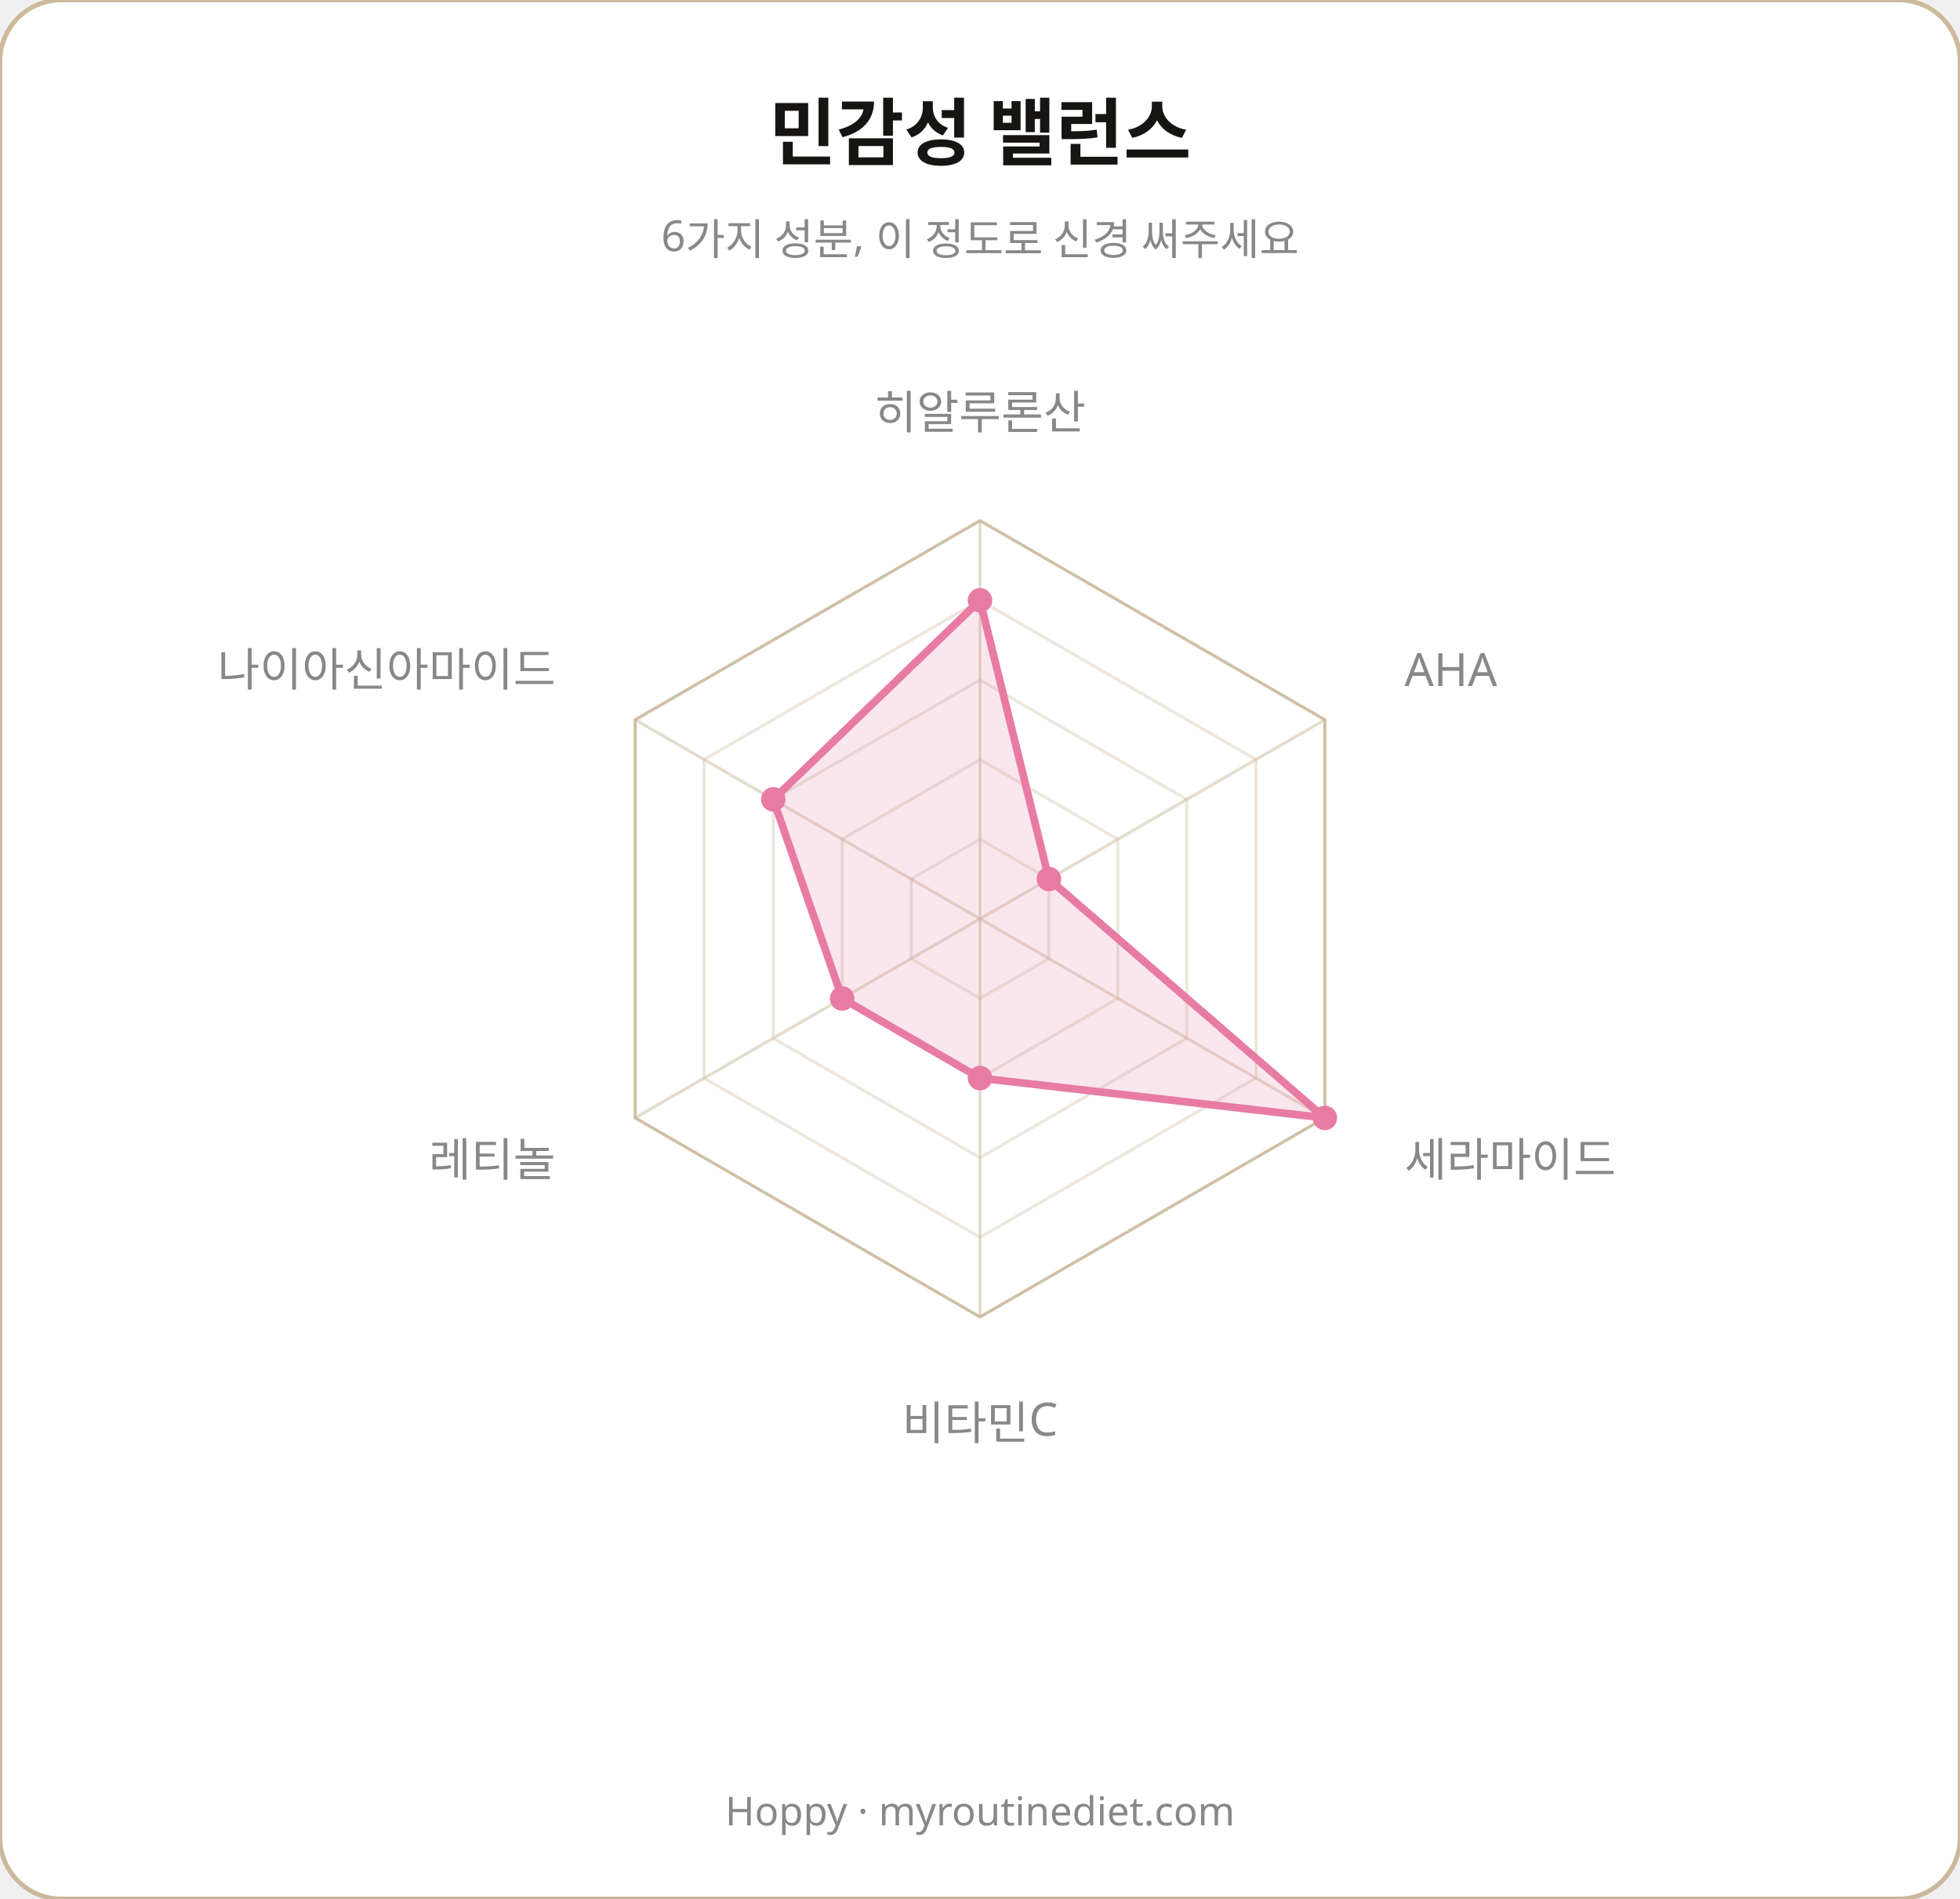
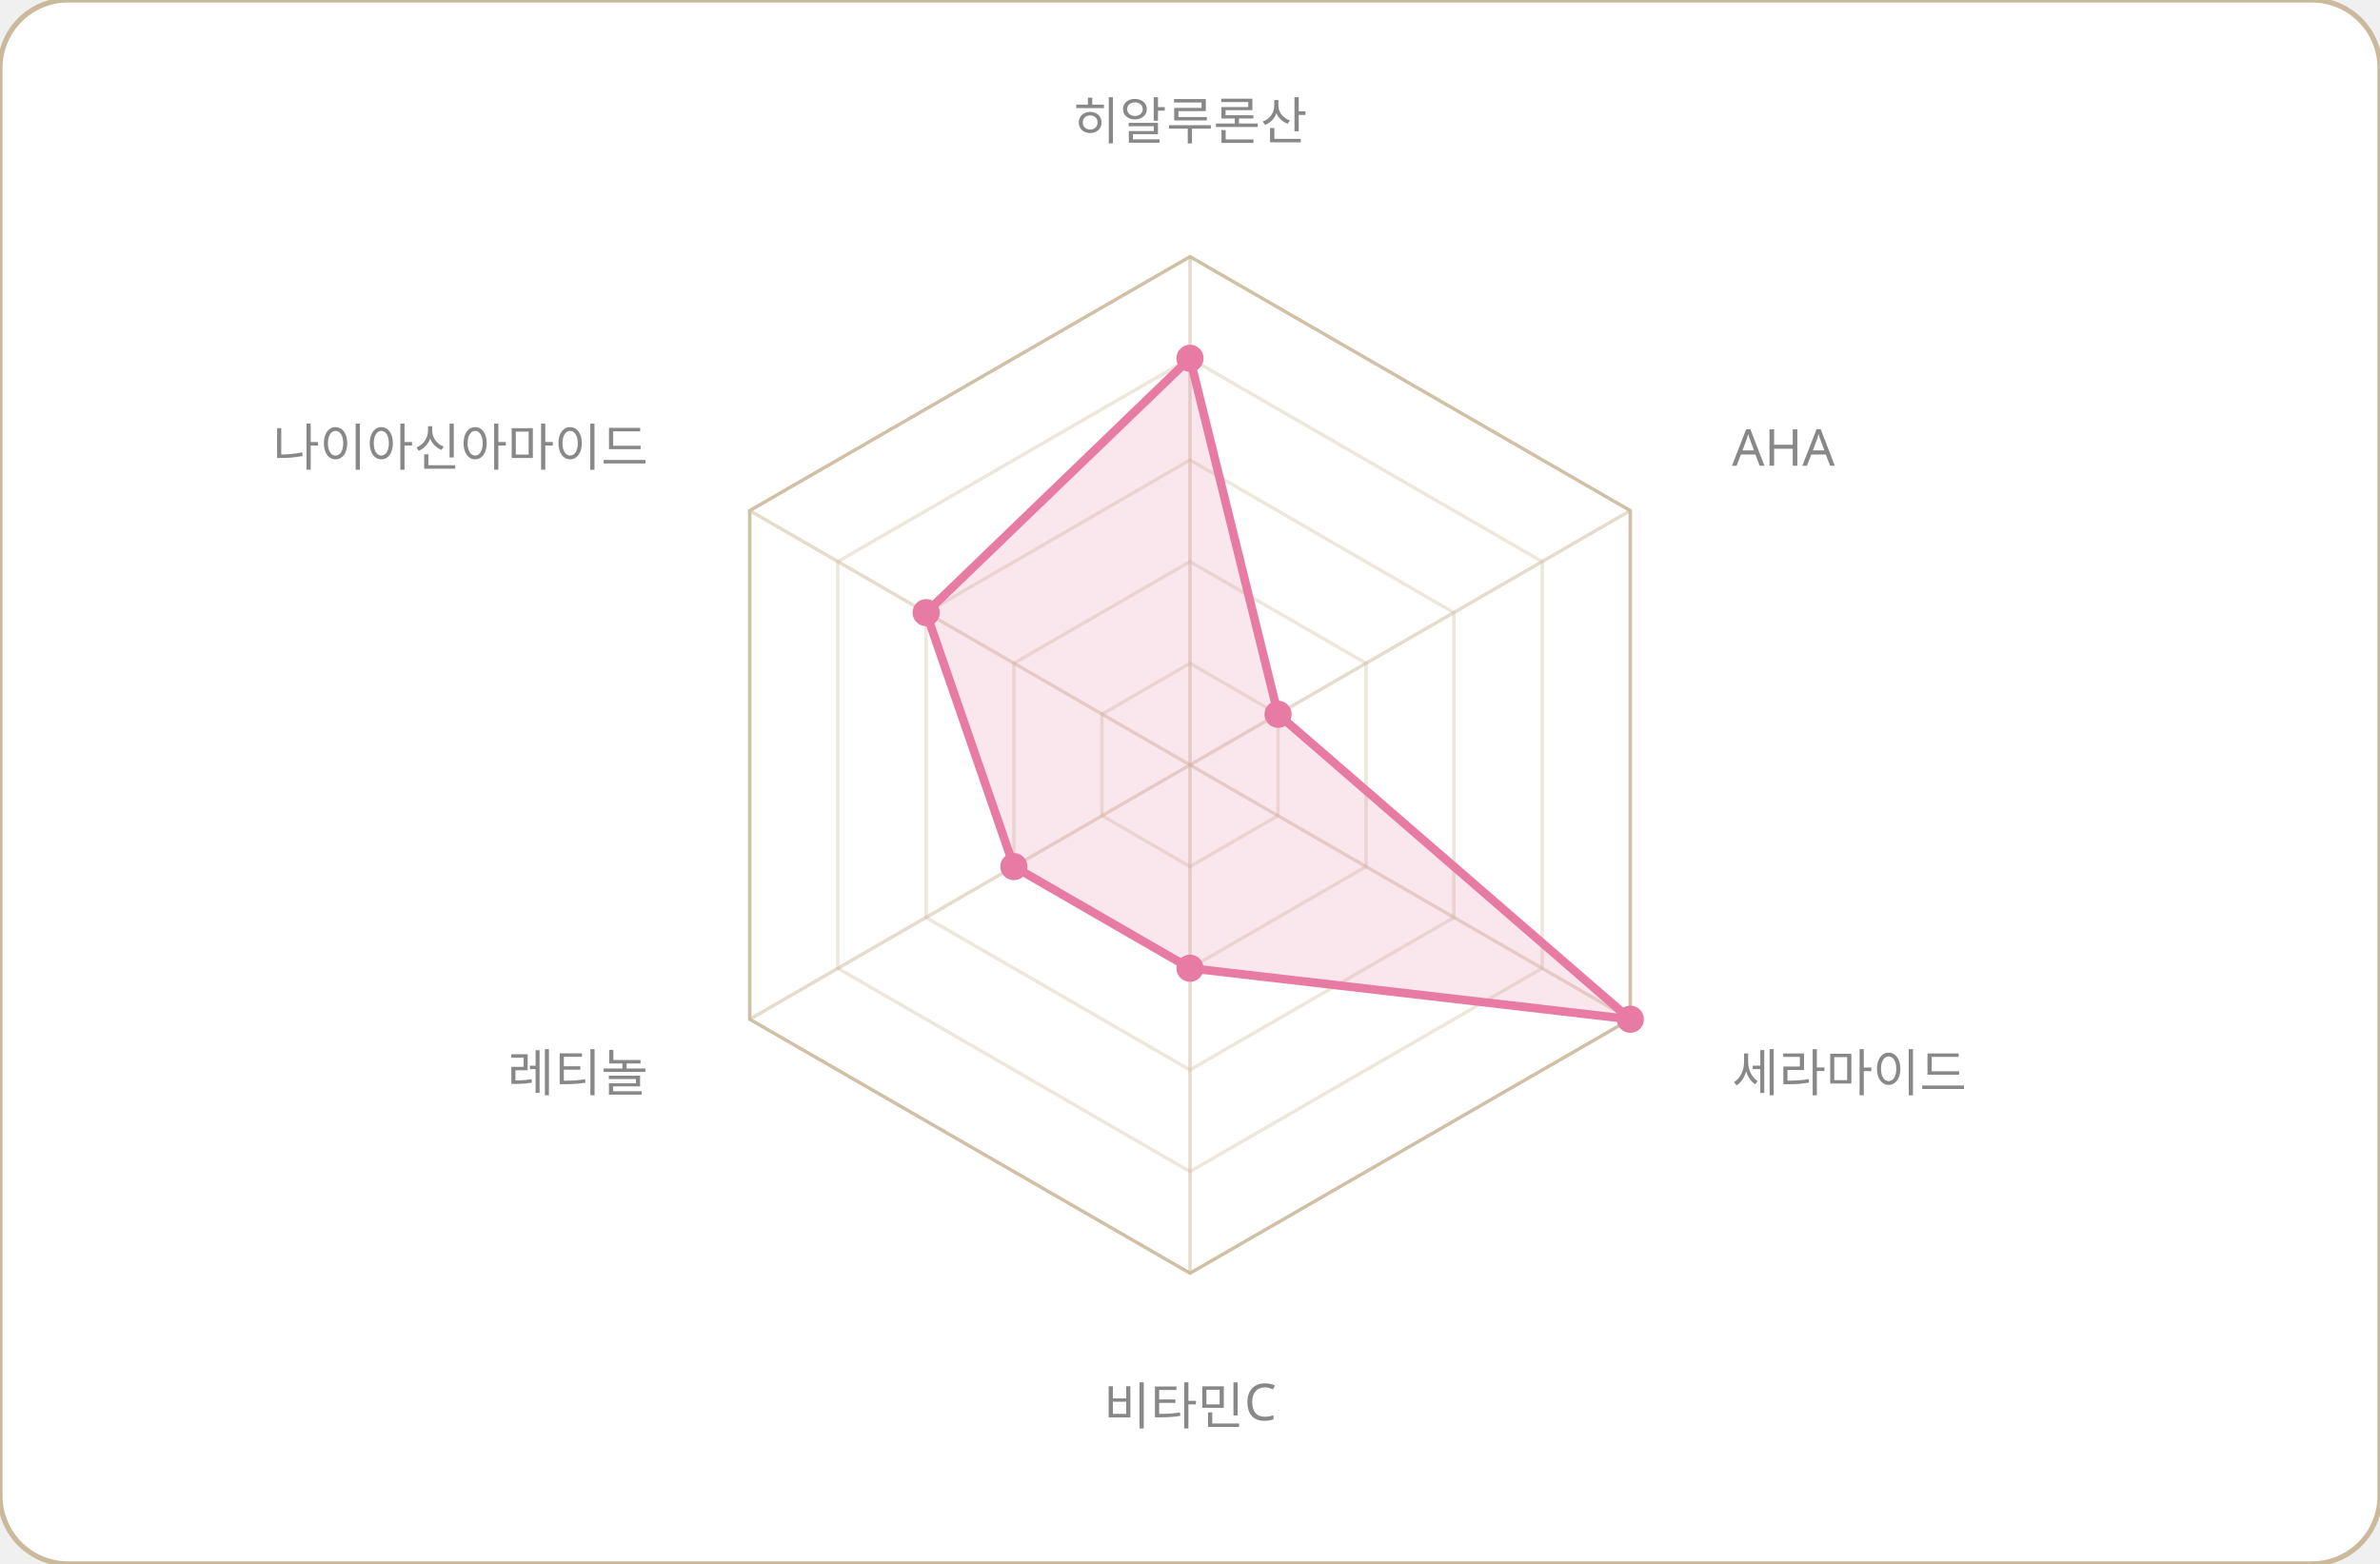
- <svg xmlns="http://www.w3.org/2000/svg" width="640" height="620" viewBox="0 0 640 620">
-   <rect width="640" height="620" rx="20" fill="#FFFFFF" stroke="#CBB99C" stroke-width="1.5" />
-   <text x="320" y="52" text-anchor="middle" font-size="24" font-weight="800" font-family="Pretendard, 'Apple SD Gothic Neo', sans-serif" fill="#171512">민감성 밸런스</text>
-   <text x="320" y="82" text-anchor="middle" font-size="14" font-family="Pretendard, 'Apple SD Gothic Neo', sans-serif" fill="#888888">6가지 성분, 이 정도로 신경 써주세요</text>
-   <polygon points="320.0,274.0 342.5,287.0 342.5,313.0 320.0,326.0 297.5,313.0 297.5,287.0" fill="none" stroke="#CBB99C" stroke-width="1" opacity="0.35" />
-   <polygon points="320.0,248.0 365.0,274.0 365.0,326.0 320.0,352.0 275.0,326.0 275.0,274.0" fill="none" stroke="#CBB99C" stroke-width="1" opacity="0.35" />
-   <polygon points="320.0,222.0 387.5,261.0 387.5,339.0 320.0,378.0 252.5,339.0 252.5,261.0" fill="none" stroke="#CBB99C" stroke-width="1" opacity="0.35" />
-   <polygon points="320.0,196.0 410.1,248.0 410.1,352.0 320.0,404.0 229.9,352.0 229.9,248.0" fill="none" stroke="#CBB99C" stroke-width="1" opacity="0.35" />
-   <polygon points="320.0,170.0 432.6,235.0 432.6,365.0 320.0,430.0 207.4,365.0 207.4,235.0" fill="none" stroke="#CBB99C" stroke-width="1" opacity="0.9" />
-   <line x1="320" y1="300" x2="320.0" y2="170.0" stroke="#CBB99C" stroke-width="1" opacity="0.5" />
-   <line x1="320" y1="300" x2="432.6" y2="235.0" stroke="#CBB99C" stroke-width="1" opacity="0.5" />
-   <line x1="320" y1="300" x2="432.6" y2="365.0" stroke="#CBB99C" stroke-width="1" opacity="0.5" />
-   <line x1="320" y1="300" x2="320.0" y2="430.0" stroke="#CBB99C" stroke-width="1" opacity="0.5" />
-   <line x1="320" y1="300" x2="207.4" y2="365.0" stroke="#CBB99C" stroke-width="1" opacity="0.5" />
-   <line x1="320" y1="300" x2="207.4" y2="235.0" stroke="#CBB99C" stroke-width="1" opacity="0.5" />
-   <polygon points="320.0,196.0 342.5,287.0 432.6,365.0 320.0,352.0 275.0,326.0 252.5,261.0" fill="#e87ba4" fill-opacity="0.18" stroke="#e87ba4" stroke-width="2.5" />
-   <circle cx="320.0" cy="196.0" r="4" fill="#e87ba4" />
-   <circle cx="342.5" cy="287.0" r="4" fill="#e87ba4" />
-   <circle cx="432.6" cy="365.0" r="4" fill="#e87ba4" />
-   <circle cx="320.0" cy="352.0" r="4" fill="#e87ba4" />
-   <circle cx="275.0" cy="326.0" r="4" fill="#e87ba4" />
-   <circle cx="252.5" cy="261.0" r="4" fill="#e87ba4" />
-   <text x="320.0" y="140.0" text-anchor="middle" dy="0" font-size="15" font-family="Pretendard, 'Apple SD Gothic Neo', sans-serif" fill="#888888">히알루론산</text>
-   <text x="458.6" y="220.0" text-anchor="start" dy="4" font-size="15" font-family="Pretendard, 'Apple SD Gothic Neo', sans-serif" fill="#888888">AHA</text>
-   <text x="458.6" y="380.0" text-anchor="start" dy="4" font-size="15" font-family="Pretendard, 'Apple SD Gothic Neo', sans-serif" fill="#888888">세라마이드</text>
-   <text x="320.0" y="460.0" text-anchor="middle" dy="10" font-size="15" font-family="Pretendard, 'Apple SD Gothic Neo', sans-serif" fill="#888888">비타민C</text>
-   <text x="181.4" y="380.0" text-anchor="end" dy="4" font-size="15" font-family="Pretendard, 'Apple SD Gothic Neo', sans-serif" fill="#888888">레티놀</text>
-   <text x="181.4" y="220.0" text-anchor="end" dy="4" font-size="15" font-family="Pretendard, 'Apple SD Gothic Neo', sans-serif" fill="#888888">나이아신아마이드</text>
-   <text x="320" y="596" text-anchor="middle" font-size="13" font-family="Pretendard, 'Apple SD Gothic Neo', sans-serif" fill="#888888">Hoppy · myroutinediet.com</text>
+ <svg xmlns="http://www.w3.org/2000/svg" width="700" height="460" viewBox="0 0 700 460">
+   <rect width="700" height="460" rx="20" fill="#FFFFFF" stroke="#CBB99C" stroke-width="1.5" />
+   <polygon points="350.0,195.1 375.9,210.1 375.9,239.9 350.0,254.9 324.1,239.9 324.1,210.1" fill="none" stroke="#CBB99C" stroke-width="1" opacity="0.35" />
+   <polygon points="350.0,165.2 401.8,195.1 401.8,254.9 350.0,284.8 298.2,254.9 298.2,195.1" fill="none" stroke="#CBB99C" stroke-width="1" opacity="0.35" />
+   <polygon points="350.0,135.3 427.6,180.2 427.6,269.9 350.0,314.7 272.4,269.9 272.4,180.2" fill="none" stroke="#CBB99C" stroke-width="1" opacity="0.35" />
+   <polygon points="350.0,105.4 453.6,165.2 453.6,284.8 350.0,344.6 246.4,284.8 246.4,165.2" fill="none" stroke="#CBB99C" stroke-width="1" opacity="0.35" />
+   <polygon points="350.0,75.5 479.5,150.2 479.5,299.8 350.0,374.5 220.5,299.8 220.5,150.2" fill="none" stroke="#CBB99C" stroke-width="1" opacity="0.9" />
+   <line x1="350.0" y1="225.0" x2="350.0" y2="75.5" stroke="#CBB99C" stroke-width="1" opacity="0.5" />
+   <line x1="350.0" y1="225.0" x2="479.5" y2="150.2" stroke="#CBB99C" stroke-width="1" opacity="0.5" />
+   <line x1="350.0" y1="225.0" x2="479.5" y2="299.8" stroke="#CBB99C" stroke-width="1" opacity="0.5" />
+   <line x1="350.0" y1="225.0" x2="350.0" y2="374.5" stroke="#CBB99C" stroke-width="1" opacity="0.5" />
+   <line x1="350.0" y1="225.0" x2="220.5" y2="299.8" stroke="#CBB99C" stroke-width="1" opacity="0.5" />
+   <line x1="350.0" y1="225.0" x2="220.5" y2="150.2" stroke="#CBB99C" stroke-width="1" opacity="0.5" />
+   <polygon points="350.0,105.4 375.9,210.1 479.5,299.8 350.0,284.8 298.2,254.9 272.4,180.2" fill="#e87ba4" fill-opacity="0.18" stroke="#e87ba4" stroke-width="2.5" />
+   <circle cx="350.0" cy="105.4" r="4" fill="#e87ba4" />
+   <circle cx="375.9" cy="210.1" r="4" fill="#e87ba4" />
+   <circle cx="479.5" cy="299.8" r="4" fill="#e87ba4" />
+   <circle cx="350.0" cy="284.8" r="4" fill="#e87ba4" />
+   <circle cx="298.2" cy="254.9" r="4" fill="#e87ba4" />
+   <circle cx="272.4" cy="180.2" r="4" fill="#e87ba4" />
+   <text x="350.0" y="41.0" text-anchor="middle" dy="0" font-size="15" font-family="Pretendard, 'Apple SD Gothic Neo', sans-serif" fill="#888888">히알루론산</text>
+   <text x="509.4" y="133.0" text-anchor="start" dy="4" font-size="15" font-family="Pretendard, 'Apple SD Gothic Neo', sans-serif" fill="#888888">AHA</text>
+   <text x="509.4" y="317.0" text-anchor="start" dy="4" font-size="15" font-family="Pretendard, 'Apple SD Gothic Neo', sans-serif" fill="#888888">세라마이드</text>
+   <text x="350.0" y="409.0" text-anchor="middle" dy="10" font-size="15" font-family="Pretendard, 'Apple SD Gothic Neo', sans-serif" fill="#888888">비타민C</text>
+   <text x="190.6" y="317.0" text-anchor="end" dy="4" font-size="15" font-family="Pretendard, 'Apple SD Gothic Neo', sans-serif" fill="#888888">레티놀</text>
+   <text x="190.6" y="133.0" text-anchor="end" dy="4" font-size="15" font-family="Pretendard, 'Apple SD Gothic Neo', sans-serif" fill="#888888">나이아신아마이드</text>
</svg>
